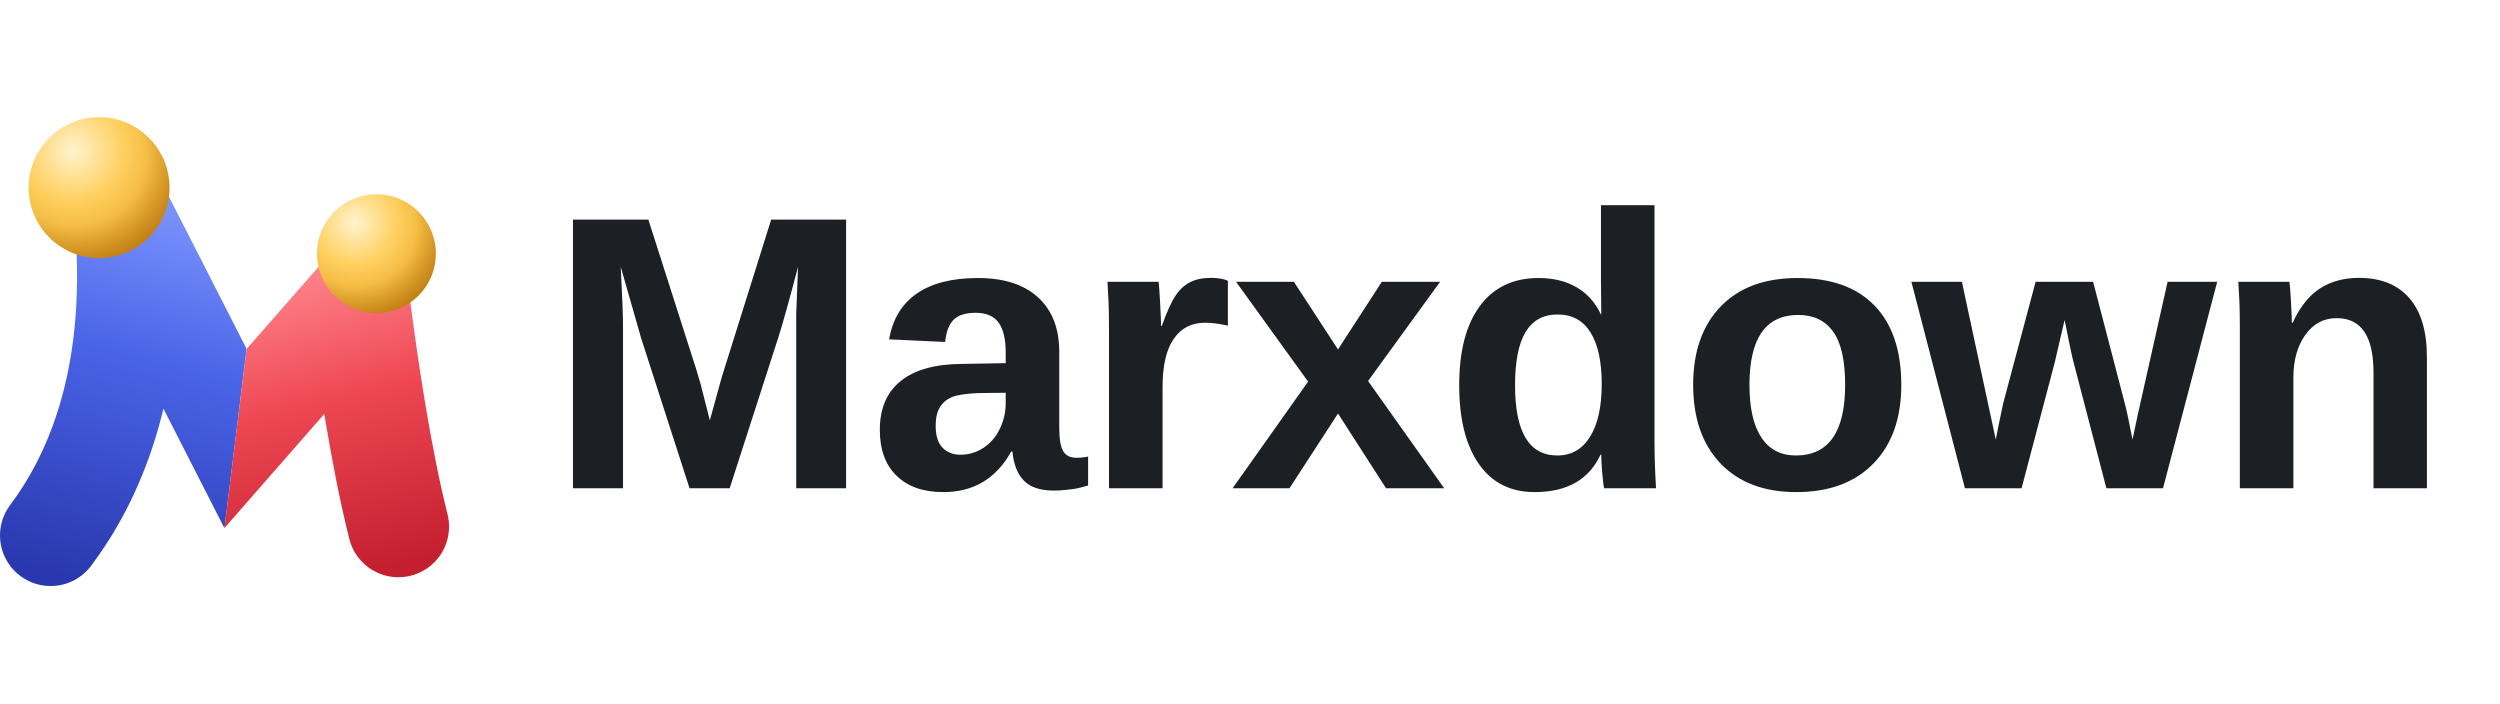
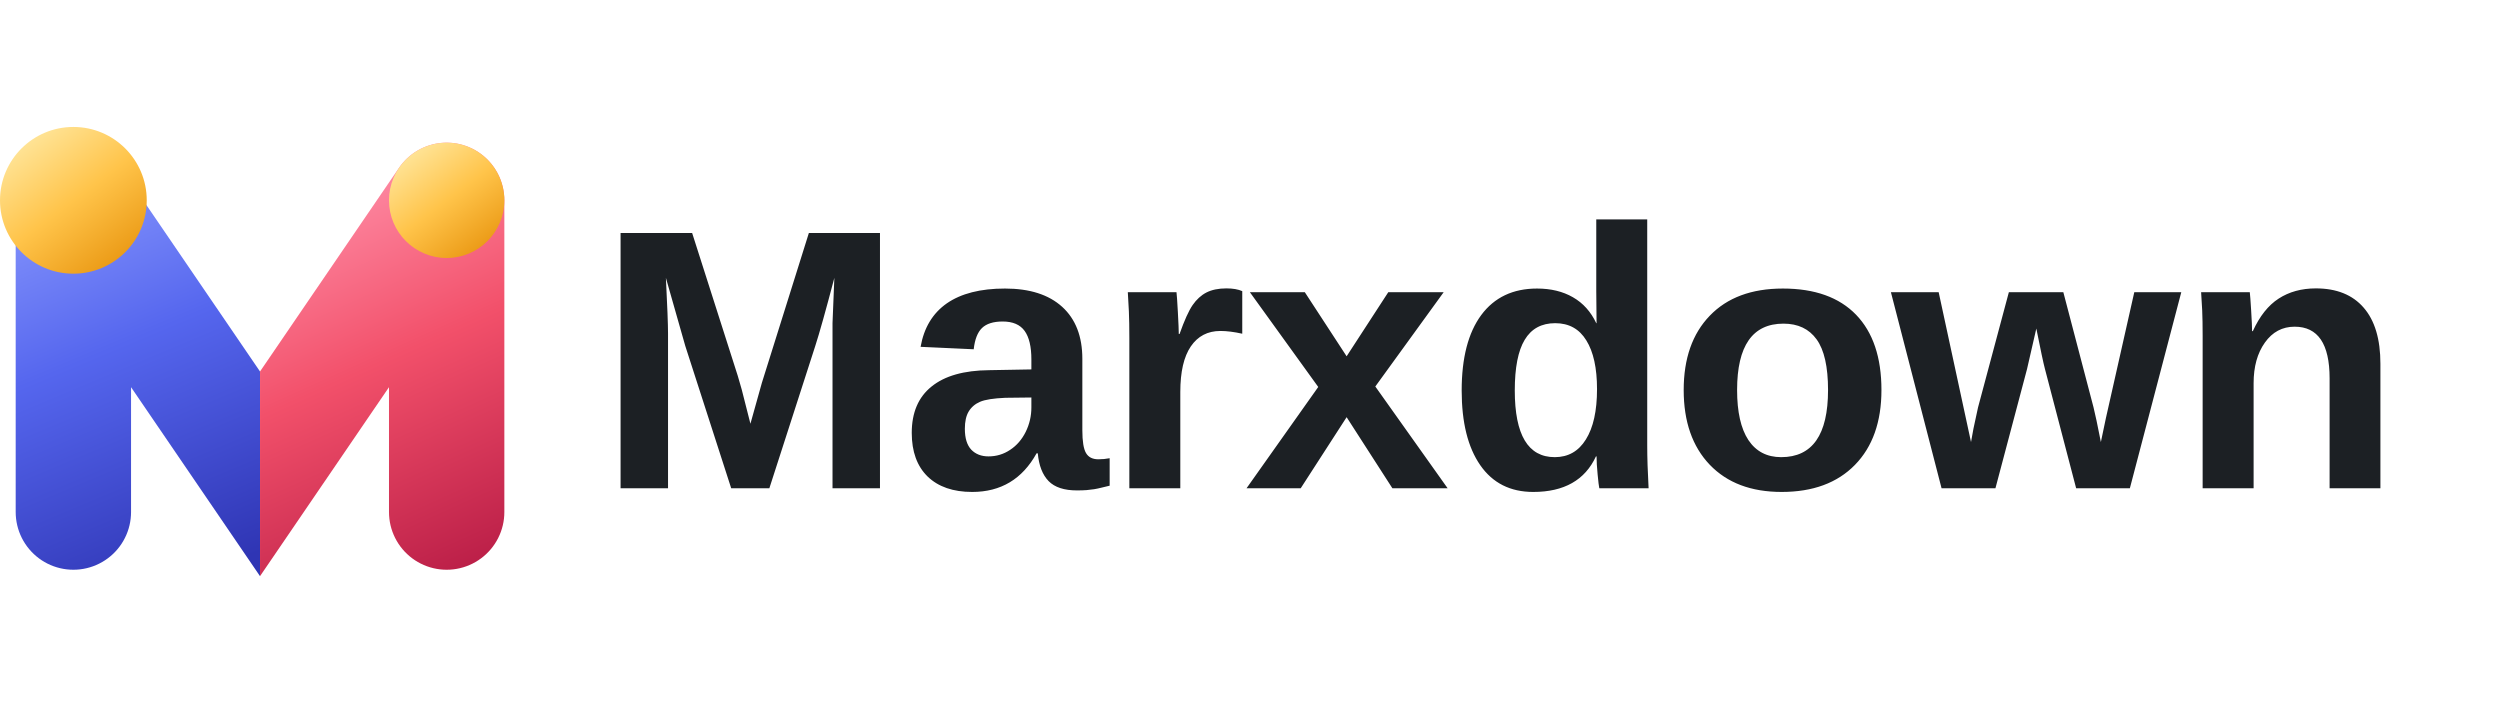
<svg xmlns="http://www.w3.org/2000/svg" viewBox="0 0 256 72" width="256" height="72" role="img" aria-label="Marxdown">
  <defs>
    <clipPath id="cw">
-       <path d="M185 -241 L 87 553 L -500 553 L -500 -241 Z" />
+       <rect x="-64" y="-64" width="192" height="384" />
    </clipPath>
    <clipPath id="ce">
-       <path d="M185 -241 L 87 553 L 700 553 L 700 -241 Z" />
+       <rect x="128" y="-64" width="192" height="384" />
    </clipPath>
-     <linearGradient id="b" gradientUnits="userSpaceOnUse" x1="92" y1="40" x2="46" y2="215">
-       <stop offset="0" stop-color="#7f97ff" />
-       <stop offset="0.42" stop-color="#4a64e8" />
-       <stop offset="1" stop-color="#2938ae" />
+     <linearGradient id="b" gradientUnits="userSpaceOnUse" x1="48" y1="54" x2="112" y2="206">
+       <stop offset="0" stop-color="#8e9dff" />
+       <stop offset="0.45" stop-color="#5566ee" />
+       <stop offset="1" stop-color="#2f35b4" />
    </linearGradient>
-     <linearGradient id="r" gradientUnits="userSpaceOnUse" x1="182" y1="78" x2="216" y2="212">
-       <stop offset="0" stop-color="#ff8189" />
-       <stop offset="0.42" stop-color="#ee4753" />
-       <stop offset="1" stop-color="#c31f2f" />
+     <linearGradient id="r" gradientUnits="userSpaceOnUse" x1="146" y1="62" x2="212" y2="208">
+       <stop offset="0" stop-color="#ff8fa8" />
+       <stop offset="0.45" stop-color="#f2506a" />
+       <stop offset="1" stop-color="#b81c46" />
    </linearGradient>
-     <radialGradient id="y" cx="0.32" cy="0.24" r="0.9">
-       <stop offset="0" stop-color="#fff3cd" />
-       <stop offset="0.4" stop-color="#ffcf5e" />
-       <stop offset="1" stop-color="#dd9410" />
-     </radialGradient>
-     <radialGradient id="ysh" cx="0.33" cy="0.27" r="0.92">
-       <stop offset="0.55" stop-color="#6b3200" stop-opacity="0" />
-       <stop offset="1" stop-color="#6b3200" stop-opacity="0.42" />
-     </radialGradient>
+     <linearGradient id="y" x1="0.14" y1="0.02" x2="0.86" y2="0.98">
+       <stop offset="0" stop-color="#ffe9a3" />
+       <stop offset="0.5" stop-color="#ffc44a" />
+       <stop offset="1" stop-color="#e8940e" />
+     </linearGradient>
  </defs>
-   <g transform="translate(0 12) scale(0.2254) translate(-29 -10)">
-     <g clip-path="url(#cw)">
-       <path d="M52 200 C 70 176, 92 132, 86 58 L 163.3 209.5" fill="none" stroke="url(#b)" stroke-width="46" stroke-linecap="round" stroke-linejoin="round" />
+   <g transform="translate(0 13) scale(0.276) translate(-31.53 -41.67)">
+     <g fill="none" stroke-width="42.8" stroke-linecap="round" stroke-linejoin="round">
+       <path d="M58.75 184.55 L58.75 68.89 L158 214.33" stroke="url(#b)" clip-path="url(#cw)" />
+       <path d="M197.25 184.55 L197.25 68.89 L98 214.33" stroke="url(#r)" clip-path="url(#ce)" />
    </g>
-     <g clip-path="url(#ce)">
-       <path d="M96.5 201.1 L 192 92 C 196 124, 202 164, 210 196" fill="none" stroke="url(#r)" stroke-width="46" stroke-linecap="round" stroke-linejoin="round" />
-     </g>
-     <circle cx="74" cy="42" r="32" fill="url(#y)" />
-     <circle cx="74" cy="42" r="32" fill="url(#ysh)" />
-     <circle cx="200" cy="72" r="27" fill="url(#y)" />
-     <circle cx="200" cy="72" r="27" fill="url(#ysh)" />
+     <circle cx="58.75" cy="68.89" r="27.22" fill="url(#y)" />
+     <circle cx="197.25" cy="68.89" r="21.4" fill="url(#y)" />
  </g>
-   <text x="56" y="50" font-family="'Segoe UI Variable Display', 'Segoe UI', system-ui, -apple-system, 'Helvetica Neue', Arial, sans-serif" font-size="40" font-weight="650" letter-spacing="-0.4" fill="#1c2024">Marxdown</text>
+   <text x="61" y="50" font-family="'Segoe UI Variable Display', 'Segoe UI', system-ui, -apple-system, 'Helvetica Neue', Arial, sans-serif" font-size="38" font-weight="650" letter-spacing="-0.4" fill="#1c2024">Marxdown</text>
</svg>
